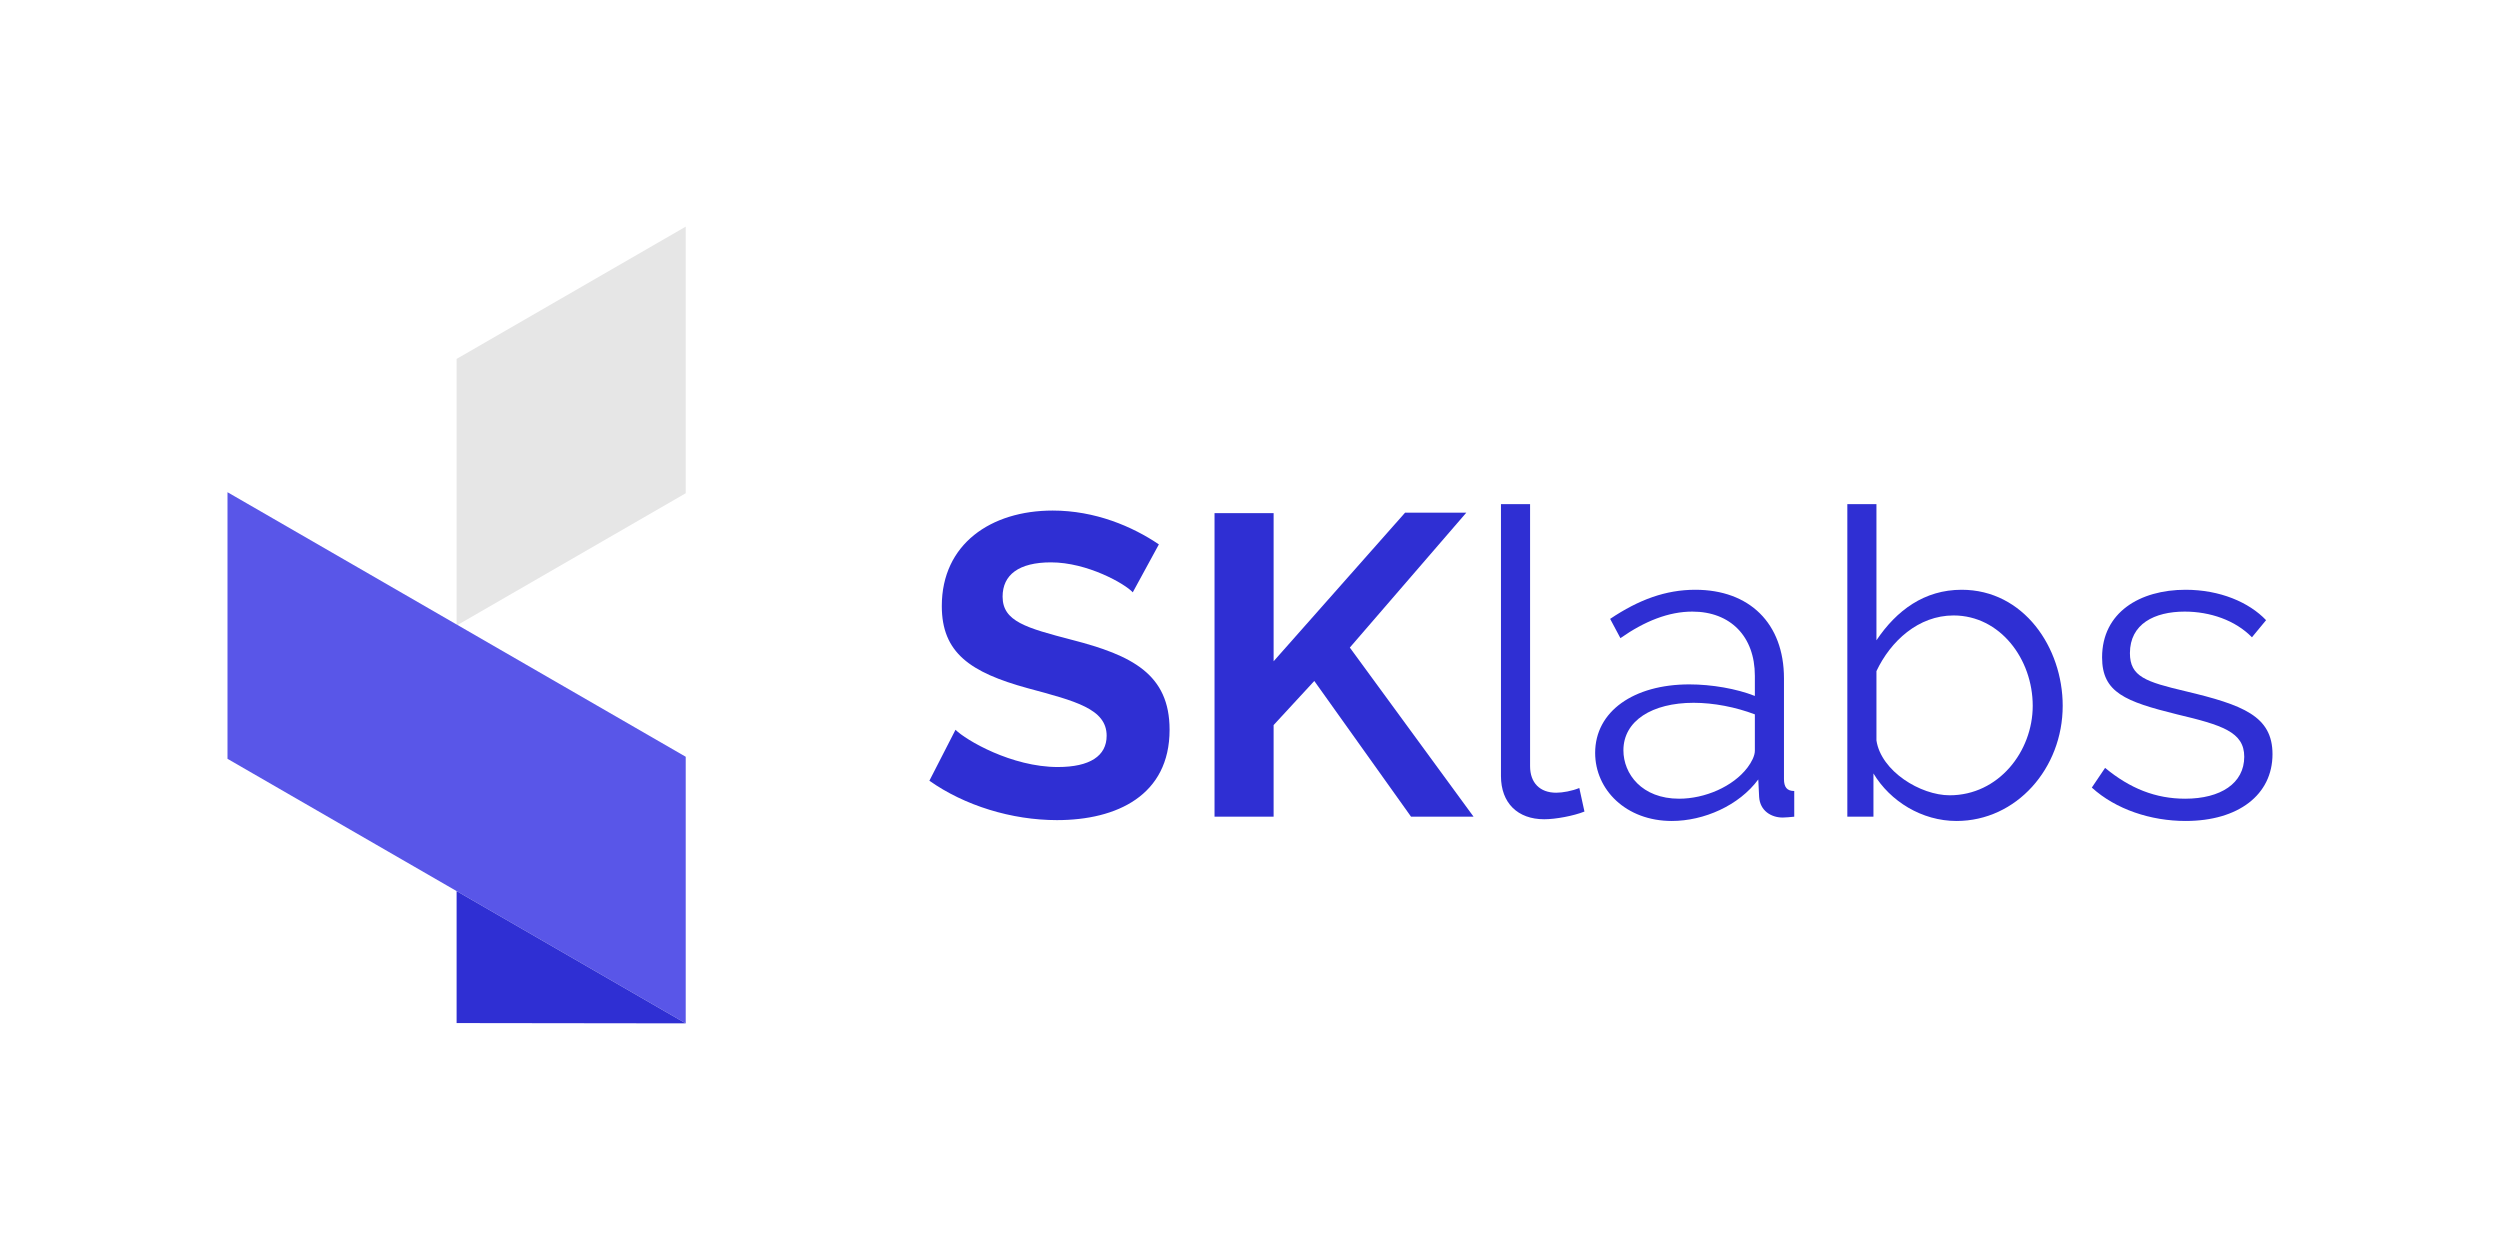
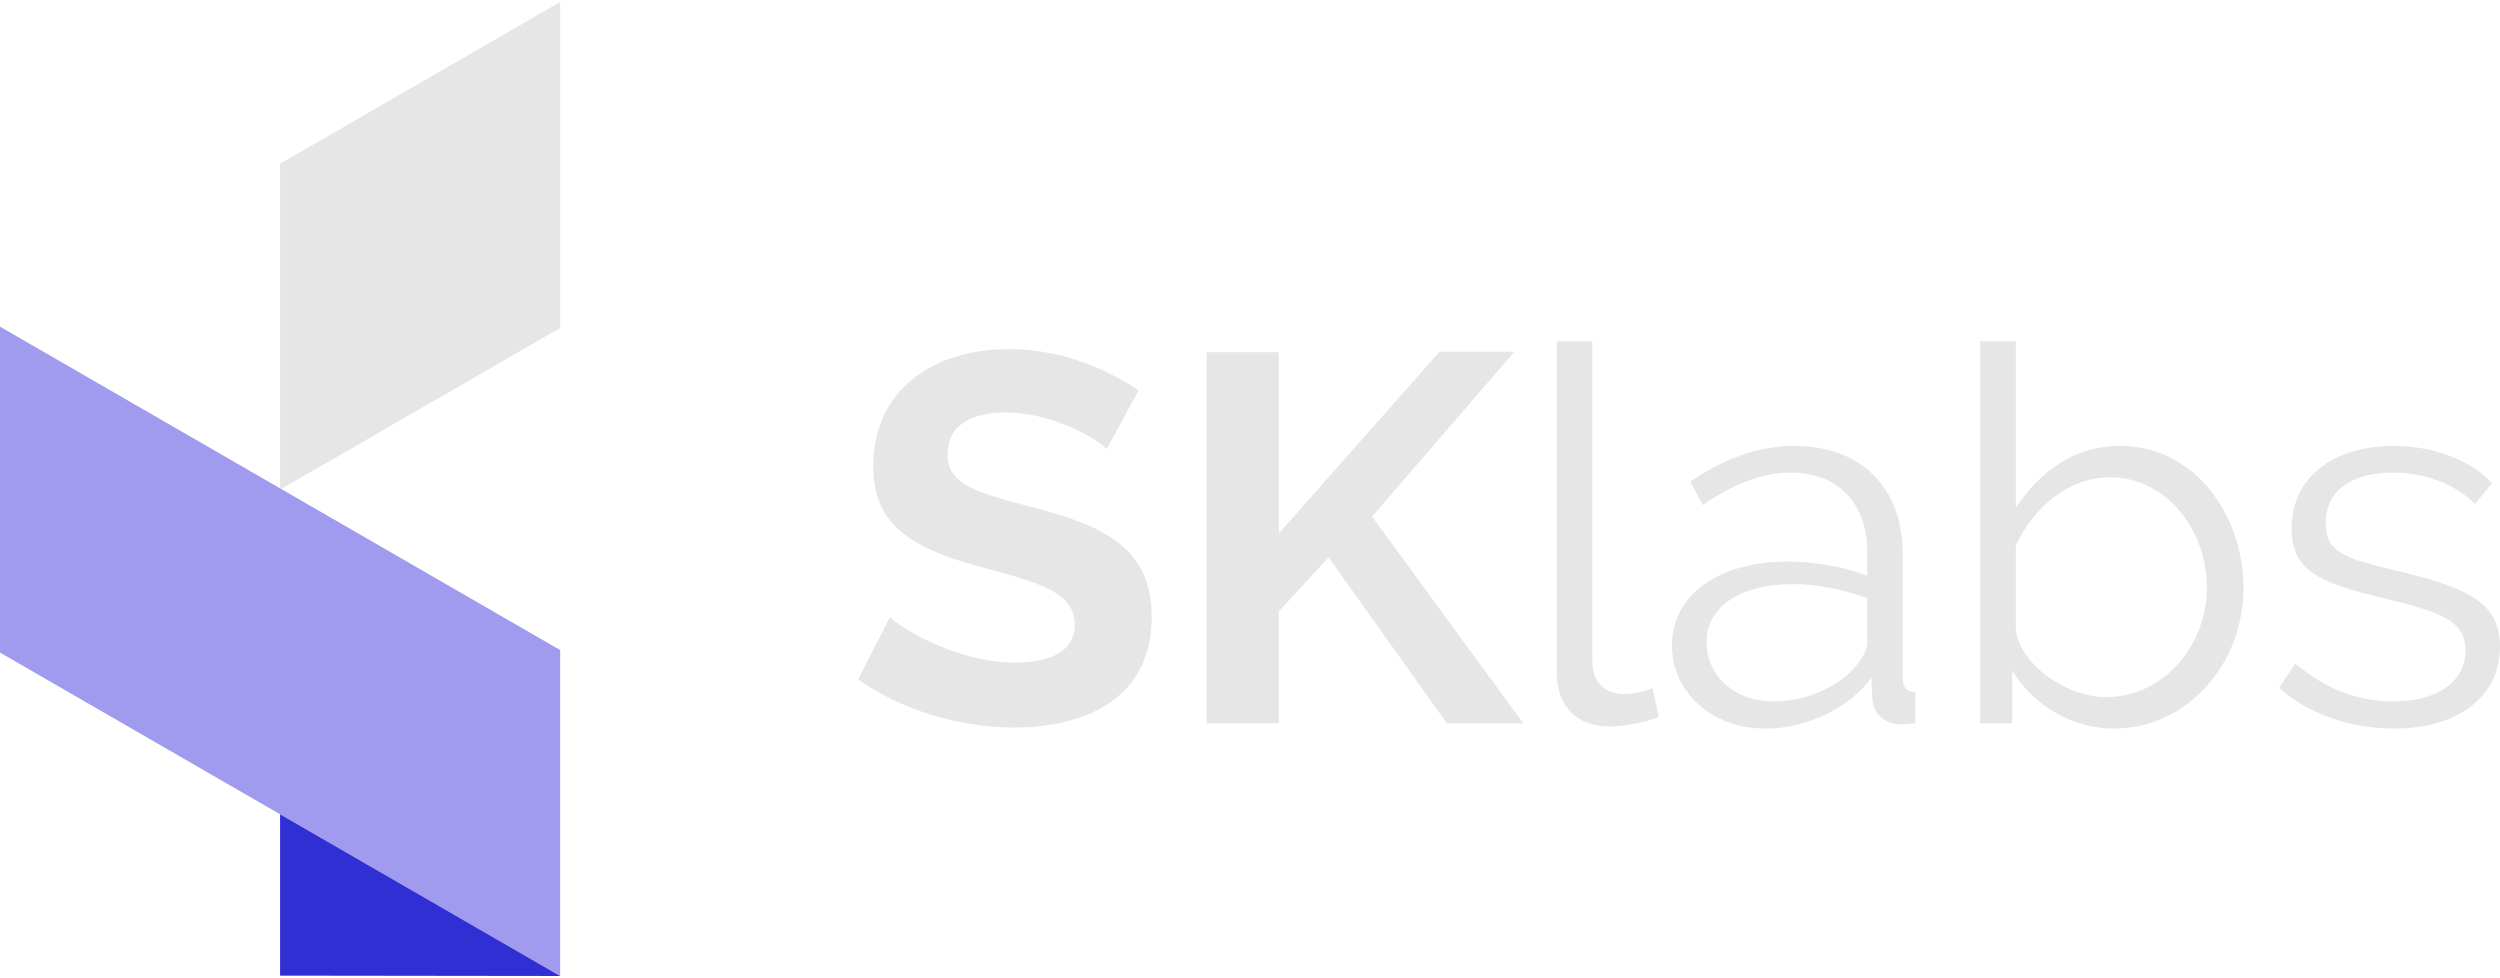
- <svg xmlns="http://www.w3.org/2000/svg" version="1.1" id="Layer_1" x="0px" y="0px" viewBox="0 0 1000 500" enable-background="new 0 0 1000 500" xml:space="preserve">
-   <g id="Layer_2">
-     <g id="Layer_4">
-       <g>
-         <polygon fill="#E6E6E6" points="182.643,143.565 182.643,250.205 274.287,197.295 274.287,90.655    " />
-         <polygon fill="#5956E8" points="91,196.885 91,303.525 274.287,409.345 274.287,302.705    " />
-         <polygon fill="#2F2FD3" points="182.643,356.435 182.643,409.228 274.287,409.345    " />
-       </g>
-     </g>
-     <g id="Layer_3">
-       <g>
-         <path fill="#2F2FD3" d="M453.104,236.934c-3.084-3.426-18.154-11.988-32.71-11.988c-12.846,0-19.355,4.966-19.355,13.701     c0,9.932,9.42,12.501,27.747,17.298c23.977,6.164,39.047,13.701,39.047,35.965c0,26.204-21.065,36.137-45.042,36.137     c-18.154,0-36.992-5.824-51.037-15.757l10.447-20.38c4.11,4.11,22.436,14.9,40.932,14.9c12.846,0,19.525-4.453,19.525-12.501     c0-10.79-12.504-13.874-31.515-19.011c-23.12-6.337-34.423-14.216-34.423-32.883c0-24.833,19.695-38.192,44.358-38.192     c16.956,0,31.854,6.337,42.473,13.53L453.104,236.934z" />
-         <path fill="#2F2FD3" d="M485.812,326.676V205.25h23.635v59.258l52.577-59.429h24.491l-46.583,53.948l49.494,67.649h-25.003     l-38.705-54.29l-16.272,17.64v36.65H485.812z" />
-         <path fill="#2F2FD3" d="M600.384,201.653h11.648v104.814c0,6.679,3.937,10.619,10.447,10.619c2.569,0,6.337-0.685,9.248-1.885     l2.055,9.42c-4.282,1.713-11.475,3.082-16.099,3.082c-10.616,0-17.298-6.508-17.298-17.298V201.653z" />
-         <path fill="#2F2FD3" d="M638.061,301.158c0-16.612,15.415-27.402,37.679-27.402c8.906,0,18.838,1.713,26.204,4.624v-8.05     c0-15.756-9.763-25.689-25.005-25.689c-9.42,0-19.011,3.768-28.773,10.619l-4.11-7.708c11.475-7.706,22.264-11.645,34.081-11.645     c21.58,0,35.452,13.358,35.452,35.451v40.248c0,3.253,1.198,4.795,4.11,4.795v10.276c-1.882,0.171-3.426,0.342-4.624,0.342     c-4.624,0-9.076-2.74-9.418-8.221l-0.345-7.021c-7.705,10.447-21.749,16.612-34.593,16.612     C650.393,328.389,638.061,315.887,638.061,301.158z M699.033,306.98c1.54-2.055,2.911-4.624,2.911-6.679v-14.558     c-7.708-2.911-16.441-4.624-24.491-4.624c-16.614,0-28.089,7.193-28.089,19.011c0,9.419,7.366,19.353,22.267,19.353     C681.905,319.483,693.207,314.688,699.033,306.98z" />
-         <path fill="#2F2FD3" d="M749.38,309.379v17.298h-10.447V201.653h11.645v54.463c8.05-11.988,19.183-20.209,34.081-20.209     c24.833,0,40.421,23.12,40.421,46.411c0,25.005-18.499,46.071-42.476,46.071C768.733,328.389,756.059,320.511,749.38,309.379z      M813.091,282.318c0-18.667-13.016-36.136-31.684-36.136c-14.044,0-25.175,10.276-30.828,22.264v27.746     c1.885,12.33,17.64,21.922,29.287,21.922C799.388,318.114,813.091,300.645,813.091,282.318z" />
-         <path fill="#2F2FD3" d="M836.725,315.03l5.311-7.877c9.932,8.221,20.209,12.33,32.026,12.33c14.214,0,23.635-6.166,23.635-16.783     c0-9.934-8.906-12.674-26.891-16.956c-20.721-5.137-29.971-8.734-29.971-22.778c0-17.982,15.073-27.059,33.397-27.059     c13.702,0,25.347,4.966,32.199,12.159l-5.653,6.85c-6.679-6.85-16.783-10.276-26.888-10.276     c-12.159,0-21.922,4.967-21.922,16.612c0,9.42,6.337,11.475,22.264,15.243c22.951,5.48,34.768,9.934,34.768,25.176     c0,16.269-13.702,26.717-34.768,26.717C860.36,328.389,846.315,323.765,836.725,315.03z" />
-       </g>
-     </g>
-   </g>
+ <svg xmlns="http://www.w3.org/2000/svg" width="818" height="320" viewBox="0 0 818 320" fill="none">
+   <path d="M91.643 53.565V160.205L183.287 107.295V0.655L91.643 53.565Z" fill="#E6E6E6" />
+   <path d="M0 106.885V213.525L183.287 319.345V212.705L0 106.885Z" fill="#A09BEF" />
+   <path d="M91.643 266.435V319.228L183.287 319.345L91.643 266.435Z" fill="#2F2FD3" />
+   <path d="M362.104 146.934C359.02 143.508 343.95 134.946 329.394 134.946C316.548 134.946 310.039 139.912 310.039 148.647C310.039 158.579 319.459 161.148 337.786 165.945C361.763 172.109 376.833 179.646 376.833 201.91C376.833 228.114 355.768 238.047 331.791 238.047C313.637 238.047 294.799 232.223 280.754 222.29L291.201 201.91C295.311 206.02 313.637 216.81 332.133 216.81C344.979 216.81 351.658 212.357 351.658 204.309C351.658 193.519 339.154 190.435 320.143 185.298C297.023 178.961 285.72 171.082 285.72 152.415C285.72 127.582 305.415 114.223 330.078 114.223C347.034 114.223 361.932 120.56 372.551 127.753L362.104 146.934Z" fill="#E6E6E6" />
+   <path d="M394.812 236.676V115.25H418.447V174.508L471.024 115.079H495.515L448.932 169.027L498.426 236.676H473.423L434.718 182.386L418.446 200.026V236.676H394.812V236.676Z" fill="#E6E6E6" />
+   <path d="M509.384 111.653H521.032V216.467C521.032 223.146 524.969 227.086 531.479 227.086C534.048 227.086 537.816 226.401 540.727 225.201L542.782 234.621C538.5 236.334 531.307 237.703 526.683 237.703C516.067 237.703 509.385 231.195 509.385 220.405V111.653H509.384Z" fill="#E6E6E6" />
+   <path d="M547.061 211.158C547.061 194.546 562.476 183.756 584.74 183.756C593.646 183.756 603.578 185.469 610.944 188.38V180.33C610.944 164.574 601.181 154.641 585.939 154.641C576.519 154.641 566.928 158.409 557.166 165.26L553.056 157.552C564.531 149.846 575.32 145.907 587.137 145.907C608.717 145.907 622.589 159.265 622.589 181.358V221.606C622.589 224.859 623.787 226.401 626.699 226.401V236.677C624.817 236.848 623.273 237.019 622.075 237.019C617.451 237.019 612.999 234.279 612.657 228.798L612.312 221.777C604.607 232.224 590.563 238.389 577.719 238.389C559.393 238.389 547.061 225.887 547.061 211.158ZM608.033 216.98C609.573 214.925 610.944 212.356 610.944 210.301V195.743C603.236 192.832 594.503 191.119 586.453 191.119C569.839 191.119 558.364 198.312 558.364 210.13C558.364 219.549 565.73 229.483 580.631 229.483C590.905 229.483 602.207 224.688 608.033 216.98Z" fill="#E6E6E6" />
+   <path d="M658.38 219.379V236.677H647.933V111.653H659.578V166.116C667.628 154.128 678.761 145.907 693.659 145.907C718.492 145.907 734.08 169.027 734.08 192.318C734.08 217.323 715.581 238.389 691.604 238.389C677.733 238.389 665.059 230.511 658.38 219.379ZM722.091 192.318C722.091 173.651 709.075 156.182 690.407 156.182C676.363 156.182 665.232 166.458 659.579 178.446V206.192C661.464 218.522 677.219 228.114 688.866 228.114C708.388 228.114 722.091 210.645 722.091 192.318Z" fill="#E6E6E6" />
+   <path d="M745.725 225.03L751.036 217.153C760.968 225.374 771.245 229.483 783.062 229.483C797.276 229.483 806.697 223.317 806.697 212.7C806.697 202.766 797.791 200.026 779.806 195.744C759.085 190.607 749.835 187.01 749.835 172.966C749.835 154.984 764.908 145.907 783.232 145.907C796.934 145.907 808.579 150.873 815.431 158.066L809.778 164.916C803.099 158.066 792.995 154.64 782.89 154.64C770.731 154.64 760.968 159.607 760.968 171.252C760.968 180.672 767.305 182.727 783.232 186.495C806.183 191.975 818 196.429 818 211.671C818 227.94 804.298 238.388 783.232 238.388C769.36 238.389 755.315 233.765 745.725 225.03Z" fill="#E6E6E6" />
</svg>
